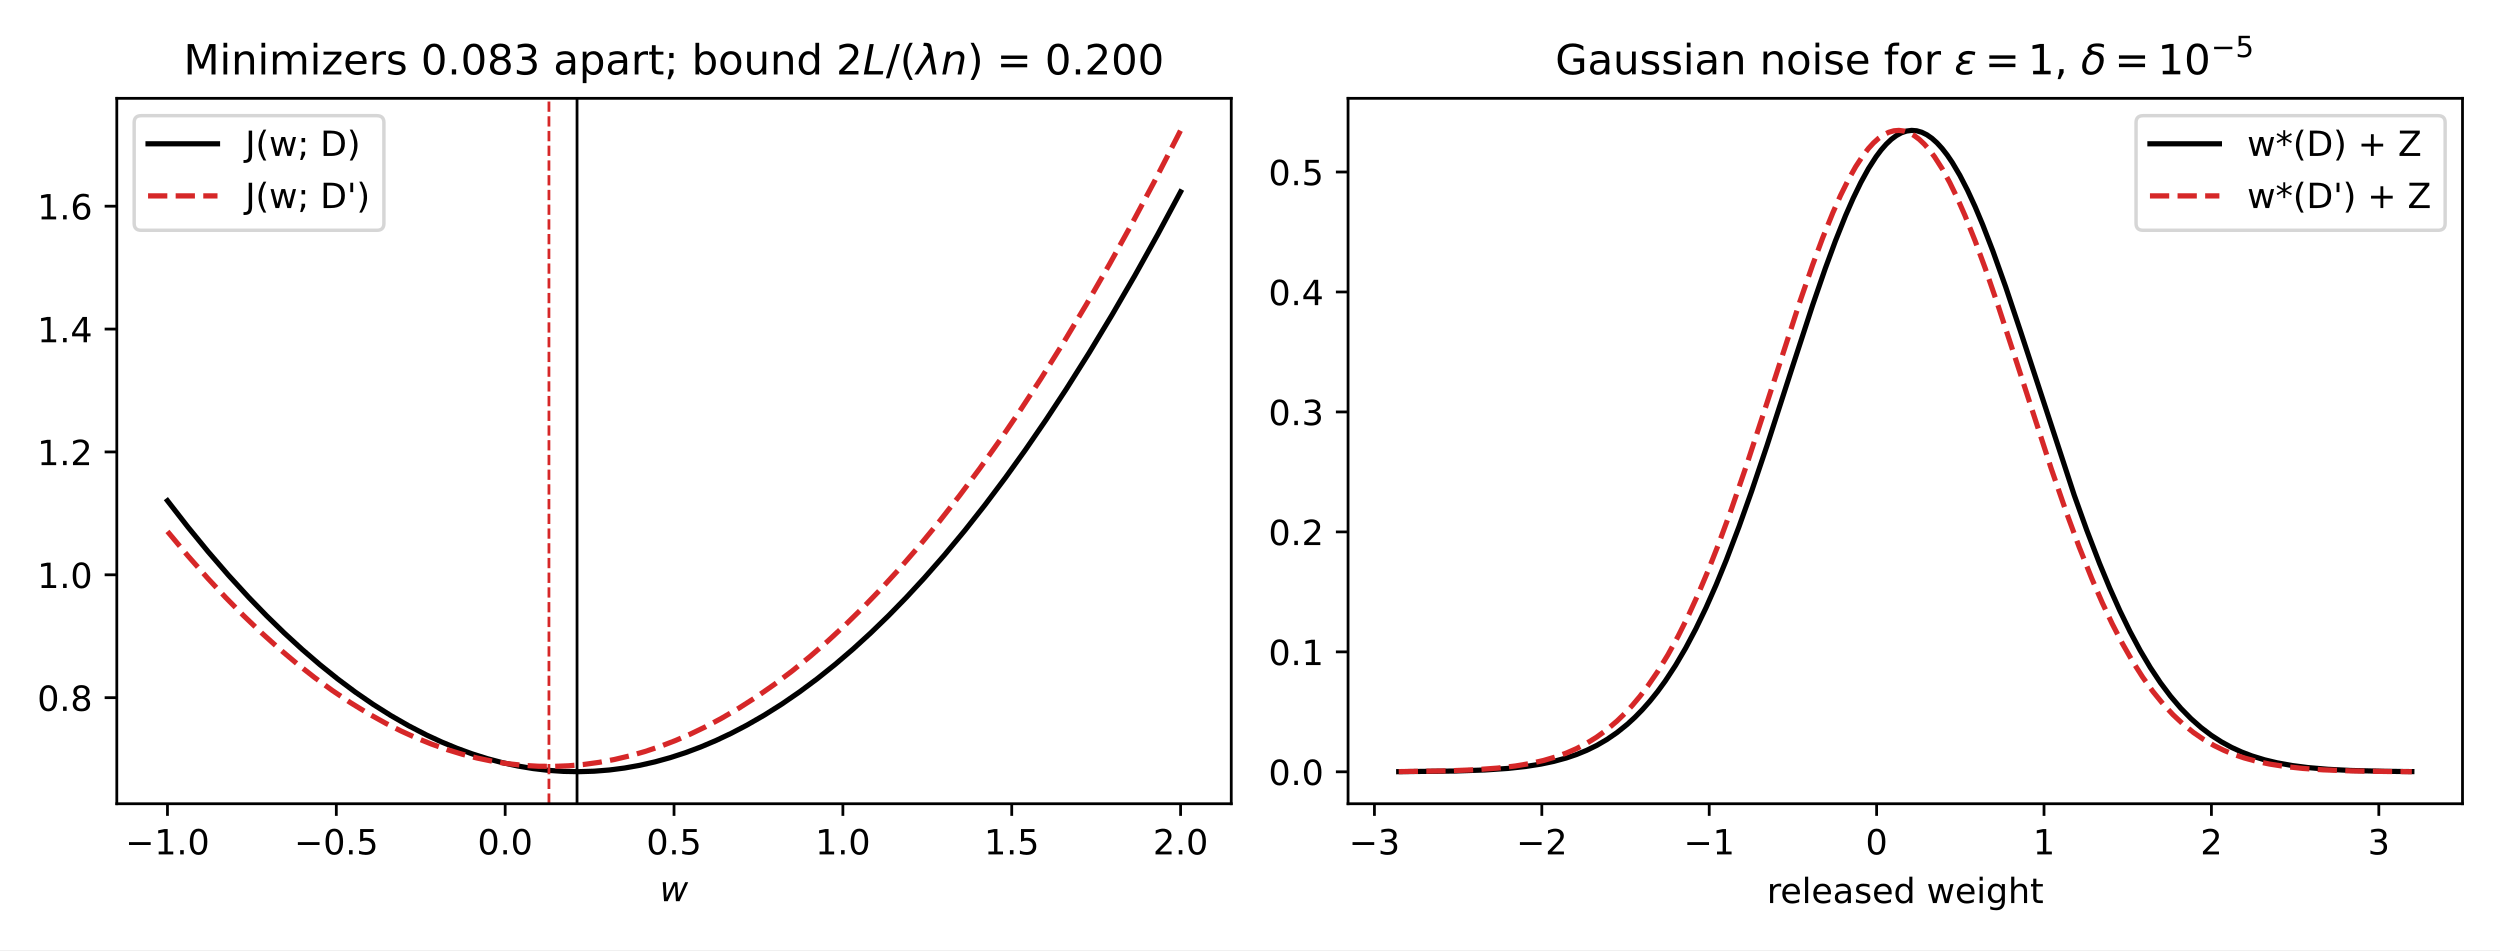
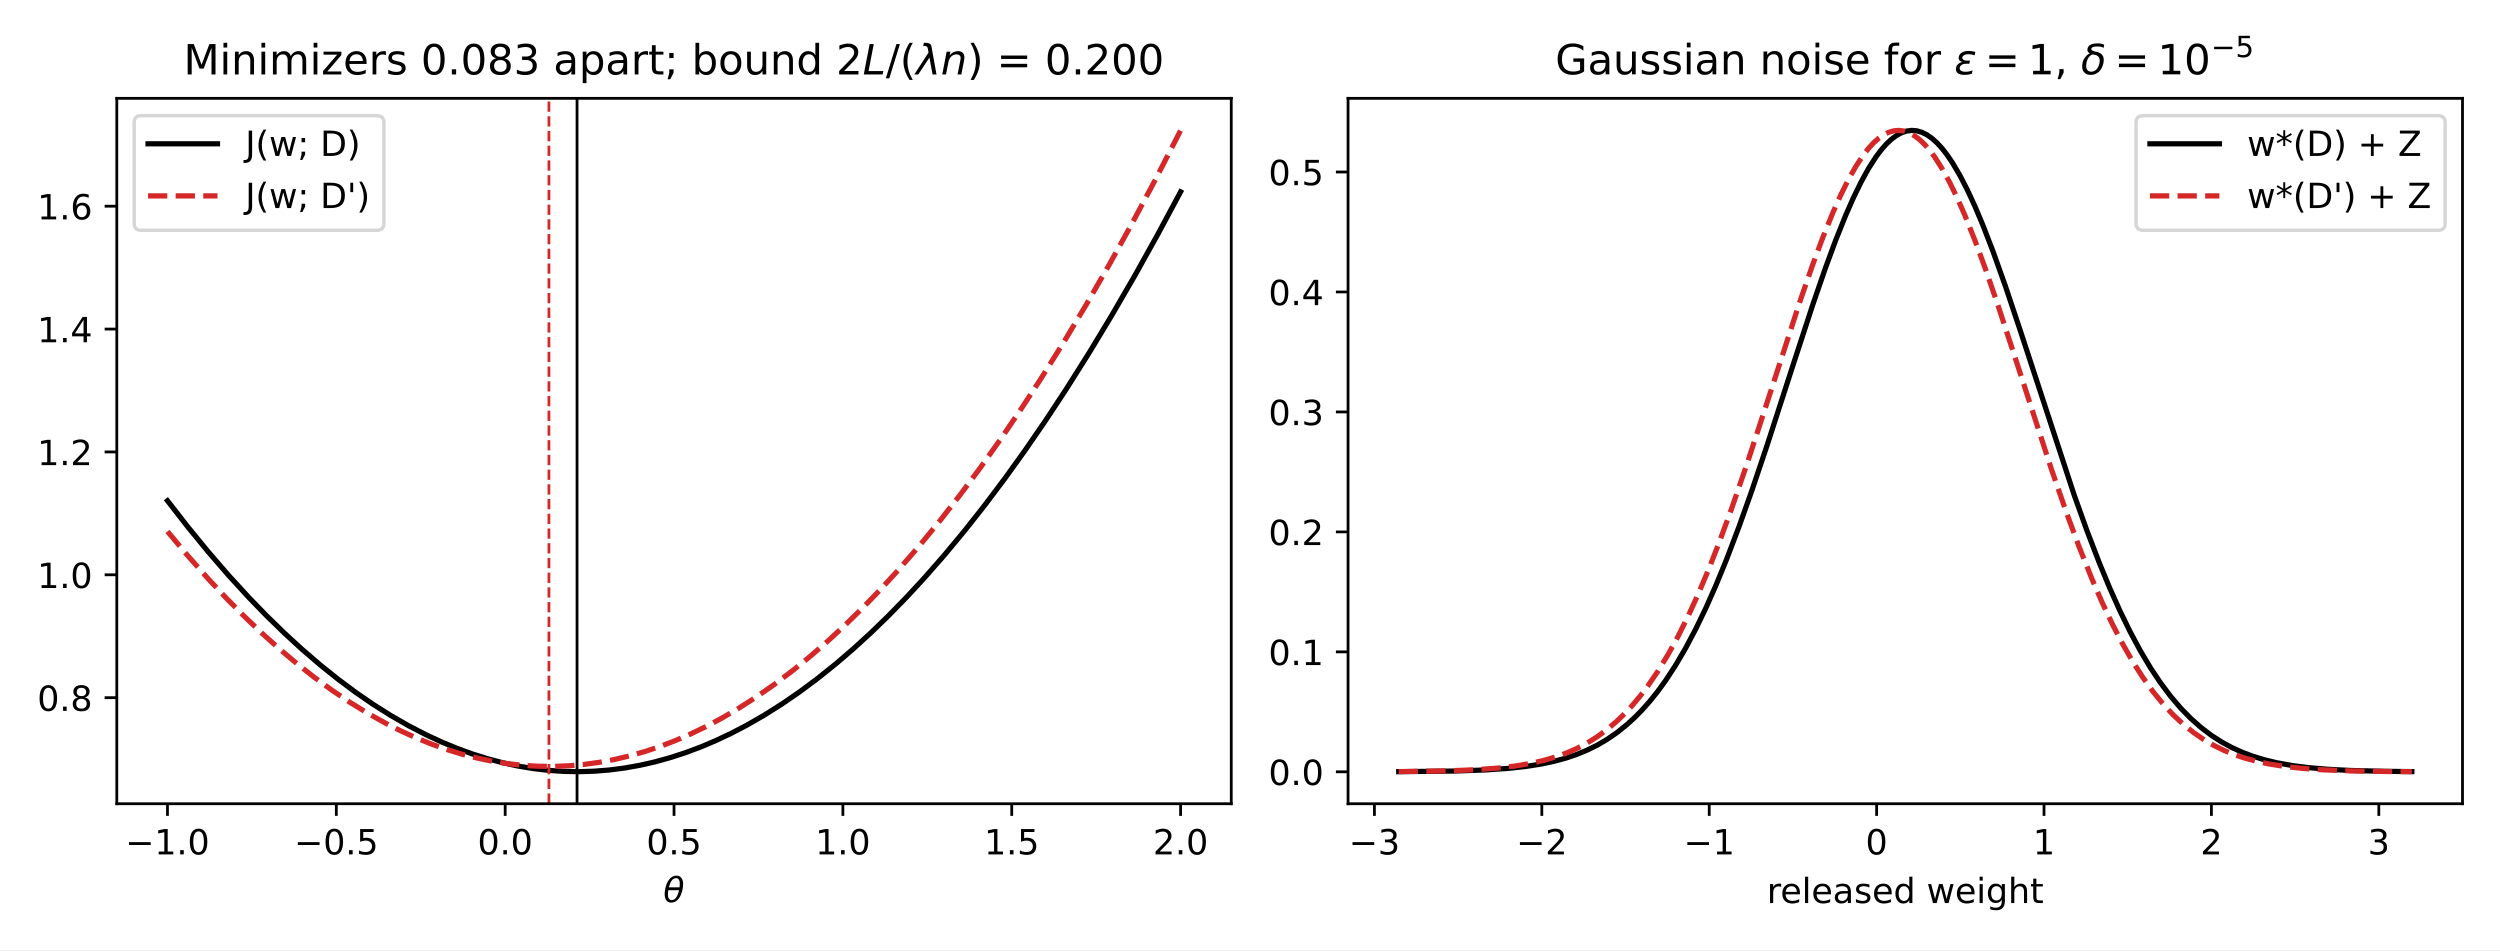
<svg xmlns="http://www.w3.org/2000/svg" xmlns:xlink="http://www.w3.org/1999/xlink" width="720pt" height="273.6pt" viewBox="0 0 720 273.6" version="1.1">
  <defs>
    <style type="text/css">*{stroke-linejoin: round; stroke-linecap: butt}</style>
  </defs>
  <g id="figure_1">
    <g id="patch_1">
      <path d="M 0 273.6  L 720 273.6  L 720 0  L 0 0  z " style="fill: #ffffff" />
    </g>
    <g id="axes_1">
      <g id="patch_2">
        <path d="M 33.64 231.478  L 354.6 231.478  L 354.6 28.32  L 33.64 28.32  z " style="fill: #ffffff" />
      </g>
      <g id="matplotlib.axis_1">
        <g id="xtick_1">
          <g id="line2d_1">
            <defs>
              <path id="mea62a4b966" d="M 0 0  L 0 3.5  " style="stroke: #000000; stroke-width: 0.8" />
            </defs>
            <g>
              <use xlink:href="#mea62a4b966" x="48.229" y="231.478" style="stroke: #000000; stroke-width: 0.8" />
            </g>
          </g>
          <g id="text_1">
            <text style="font-size: 10px; font-family: 'DejaVu Sans', 'Bitstream Vera Sans', 'Computer Modern Sans Serif', 'Lucida Grande', 'Verdana', 'Geneva', 'Lucid', 'Arial', 'Helvetica', 'Avant Garde', sans-serif; text-anchor: middle" x="48.229" y="246.075" transform="rotate(-0 48.22909 246.0753)">−1.0</text>
          </g>
        </g>
        <g id="xtick_2">
          <g id="line2d_2">
            <g>
              <use xlink:href="#mea62a4b966" x="96.859" y="231.478" style="stroke: #000000; stroke-width: 0.8" />
            </g>
          </g>
          <g id="text_2">
            <text style="font-size: 10px; font-family: 'DejaVu Sans', 'Bitstream Vera Sans', 'Computer Modern Sans Serif', 'Lucida Grande', 'Verdana', 'Geneva', 'Lucid', 'Arial', 'Helvetica', 'Avant Garde', sans-serif; text-anchor: middle" x="96.859" y="246.075" transform="rotate(-0 96.85939 246.0753)">−0.5</text>
          </g>
        </g>
        <g id="xtick_3">
          <g id="line2d_3">
            <g>
              <use xlink:href="#mea62a4b966" x="145.49" y="231.478" style="stroke: #000000; stroke-width: 0.8" />
            </g>
          </g>
          <g id="text_3">
            <text style="font-size: 10px; font-family: 'DejaVu Sans', 'Bitstream Vera Sans', 'Computer Modern Sans Serif', 'Lucida Grande', 'Verdana', 'Geneva', 'Lucid', 'Arial', 'Helvetica', 'Avant Garde', sans-serif; text-anchor: middle" x="145.49" y="246.075" transform="rotate(-0 145.4897 246.0753)">0.0</text>
          </g>
        </g>
        <g id="xtick_4">
          <g id="line2d_4">
            <g>
              <use xlink:href="#mea62a4b966" x="194.12" y="231.478" style="stroke: #000000; stroke-width: 0.8" />
            </g>
          </g>
          <g id="text_4">
            <text style="font-size: 10px; font-family: 'DejaVu Sans', 'Bitstream Vera Sans', 'Computer Modern Sans Serif', 'Lucida Grande', 'Verdana', 'Geneva', 'Lucid', 'Arial', 'Helvetica', 'Avant Garde', sans-serif; text-anchor: middle" x="194.12" y="246.075" transform="rotate(-0 194.12 246.0753)">0.5</text>
          </g>
        </g>
        <g id="xtick_5">
          <g id="line2d_5">
            <g>
              <use xlink:href="#mea62a4b966" x="242.75" y="231.478" style="stroke: #000000; stroke-width: 0.8" />
            </g>
          </g>
          <g id="text_5">
            <text style="font-size: 10px; font-family: 'DejaVu Sans', 'Bitstream Vera Sans', 'Computer Modern Sans Serif', 'Lucida Grande', 'Verdana', 'Geneva', 'Lucid', 'Arial', 'Helvetica', 'Avant Garde', sans-serif; text-anchor: middle" x="242.75" y="246.075" transform="rotate(-0 242.7503 246.0753)">1.0</text>
          </g>
        </g>
        <g id="xtick_6">
          <g id="line2d_6">
            <g>
              <use xlink:href="#mea62a4b966" x="291.381" y="231.478" style="stroke: #000000; stroke-width: 0.8" />
            </g>
          </g>
          <g id="text_6">
            <text style="font-size: 10px; font-family: 'DejaVu Sans', 'Bitstream Vera Sans', 'Computer Modern Sans Serif', 'Lucida Grande', 'Verdana', 'Geneva', 'Lucid', 'Arial', 'Helvetica', 'Avant Garde', sans-serif; text-anchor: middle" x="291.381" y="246.075" transform="rotate(-0 291.3806 246.0753)">1.5</text>
          </g>
        </g>
        <g id="xtick_7">
          <g id="line2d_7">
            <g>
              <use xlink:href="#mea62a4b966" x="340.011" y="231.478" style="stroke: #000000; stroke-width: 0.8" />
            </g>
          </g>
          <g id="text_7">
            <text style="font-size: 10px; font-family: 'DejaVu Sans', 'Bitstream Vera Sans', 'Computer Modern Sans Serif', 'Lucida Grande', 'Verdana', 'Geneva', 'Lucid', 'Arial', 'Helvetica', 'Avant Garde', sans-serif; text-anchor: middle" x="340.011" y="246.075" transform="rotate(-0 340.0109 246.0753)">2.0</text>
          </g>
        </g>
        <g id="text_8">
-           <g transform="translate(190.02 260.0753)">
+           <g transform="translate(191.02 260.1777)">
            <text>
-               <tspan x="0" y="-0.531" style="font-style: oblique; font-size: 10px; font-family: 'DejaVu Sans'">w</tspan>
+               <tspan x="0" y="-0.328" style="font-style: oblique; font-size: 10px; font-family: 'DejaVu Sans'">θ</tspan>
            </text>
          </g>
        </g>
      </g>
      <g id="matplotlib.axis_2">
        <g id="ytick_1">
          <g id="line2d_8">
            <defs>
              <path id="m6719e6b8e5" d="M 0 0  L -3.5 0  " style="stroke: #000000; stroke-width: 0.8" />
            </defs>
            <g>
              <use xlink:href="#m6719e6b8e5" x="33.64" y="200.931" style="stroke: #000000; stroke-width: 0.8" />
            </g>
          </g>
          <g id="text_9">
            <text style="font-size: 10px; font-family: 'DejaVu Sans', 'Bitstream Vera Sans', 'Computer Modern Sans Serif', 'Lucida Grande', 'Verdana', 'Geneva', 'Lucid', 'Arial', 'Helvetica', 'Avant Garde', sans-serif; text-anchor: end" x="26.64" y="204.729" transform="rotate(-0 26.64 204.7295)">0.8</text>
          </g>
        </g>
        <g id="ytick_2">
          <g id="line2d_9">
            <g>
              <use xlink:href="#m6719e6b8e5" x="33.64" y="165.546" style="stroke: #000000; stroke-width: 0.8" />
            </g>
          </g>
          <g id="text_10">
            <text style="font-size: 10px; font-family: 'DejaVu Sans', 'Bitstream Vera Sans', 'Computer Modern Sans Serif', 'Lucida Grande', 'Verdana', 'Geneva', 'Lucid', 'Arial', 'Helvetica', 'Avant Garde', sans-serif; text-anchor: end" x="26.64" y="169.345" transform="rotate(-0 26.64 169.3446)">1.0</text>
          </g>
        </g>
        <g id="ytick_3">
          <g id="line2d_10">
            <g>
              <use xlink:href="#m6719e6b8e5" x="33.64" y="130.161" style="stroke: #000000; stroke-width: 0.8" />
            </g>
          </g>
          <g id="text_11">
            <text style="font-size: 10px; font-family: 'DejaVu Sans', 'Bitstream Vera Sans', 'Computer Modern Sans Serif', 'Lucida Grande', 'Verdana', 'Geneva', 'Lucid', 'Arial', 'Helvetica', 'Avant Garde', sans-serif; text-anchor: end" x="26.64" y="133.96" transform="rotate(-0 26.64 133.9597)">1.2</text>
          </g>
        </g>
        <g id="ytick_4">
          <g id="line2d_11">
            <g>
              <use xlink:href="#m6719e6b8e5" x="33.64" y="94.776" style="stroke: #000000; stroke-width: 0.8" />
            </g>
          </g>
          <g id="text_12">
            <text style="font-size: 10px; font-family: 'DejaVu Sans', 'Bitstream Vera Sans', 'Computer Modern Sans Serif', 'Lucida Grande', 'Verdana', 'Geneva', 'Lucid', 'Arial', 'Helvetica', 'Avant Garde', sans-serif; text-anchor: end" x="26.64" y="98.575" transform="rotate(-0 26.64 98.57486)">1.4</text>
          </g>
        </g>
        <g id="ytick_5">
          <g id="line2d_12">
            <g>
              <use xlink:href="#m6719e6b8e5" x="33.64" y="59.391" style="stroke: #000000; stroke-width: 0.8" />
            </g>
          </g>
          <g id="text_13">
            <text style="font-size: 10px; font-family: 'DejaVu Sans', 'Bitstream Vera Sans', 'Computer Modern Sans Serif', 'Lucida Grande', 'Verdana', 'Geneva', 'Lucid', 'Arial', 'Helvetica', 'Avant Garde', sans-serif; text-anchor: end" x="26.64" y="63.19" transform="rotate(-0 26.64 63.18998)">1.6</text>
          </g>
        </g>
      </g>
      <g id="line2d_13">
        <path d="M 48.229 144.206  L 54.079 151.73  L 59.93 158.877  L 65.78 165.646  L 71.63 172.036  L 76.749 177.315  L 81.868 182.303  L 86.987 186.999  L 92.106 191.403  L 97.225 195.515  L 102.344 199.333  L 107.463 202.858  L 112.582 206.089  L 117.701 209.027  L 122.82 211.67  L 127.208 213.701  L 131.595 215.516  L 135.983 217.115  L 140.371 218.497  L 144.758 219.662  L 149.146 220.611  L 153.534 221.344  L 157.922 221.86  L 162.309 222.159  L 166.697 222.242  L 171.085 222.109  L 175.472 221.759  L 179.86 221.194  L 184.248 220.412  L 188.635 219.415  L 193.023 218.203  L 197.411 216.775  L 201.798 215.132  L 206.186 213.274  L 210.574 211.201  L 214.962 208.914  L 220.081 205.976  L 225.2 202.747  L 230.318 199.228  L 235.437 195.419  L 240.556 191.32  L 245.675 186.934  L 250.794 182.259  L 255.913 177.297  L 261.032 172.049  L 266.151 166.514  L 272.002 159.839  L 277.852 152.793  L 283.702 145.376  L 289.552 137.59  L 295.403 129.435  L 301.253 120.912  L 307.103 112.024  L 313.685 101.587  L 320.266 90.689  L 326.848 79.333  L 333.429 67.518  L 340.011 55.247  L 340.011 55.247  " clip-path="url(#p23db9312e7)" style="fill: none; stroke: #000000; stroke-width: 1.5; stroke-linecap: square" />
      </g>
      <g id="line2d_14">
        <path d="M 48.229 153.052  L 54.079 160.044  L 59.93 166.659  L 65.049 172.137  L 70.168 177.325  L 75.287 182.222  L 80.406 186.827  L 85.525 191.141  L 90.643 195.163  L 95.762 198.893  L 100.881 202.329  L 106 205.472  L 111.119 208.322  L 115.507 210.531  L 119.895 212.524  L 124.282 214.3  L 128.67 215.86  L 133.058 217.204  L 137.446 218.331  L 141.833 219.242  L 146.221 219.936  L 150.609 220.414  L 154.996 220.675  L 159.384 220.72  L 163.772 220.548  L 168.159 220.16  L 172.547 219.555  L 176.935 218.735  L 181.323 217.698  L 185.71 216.446  L 190.098 214.978  L 194.486 213.294  L 198.873 211.395  L 203.261 209.282  L 207.649 206.953  L 212.768 203.965  L 217.887 200.686  L 223.006 197.116  L 228.125 193.256  L 233.244 189.105  L 238.363 184.665  L 243.482 179.936  L 248.601 174.919  L 253.72 169.615  L 258.839 164.024  L 264.689 157.283  L 270.539 150.169  L 276.389 142.684  L 282.24 134.827  L 288.09 126.601  L 293.94 118.006  L 299.79 109.043  L 306.372 98.522  L 312.953 87.538  L 319.535 76.093  L 326.117 64.188  L 332.698 51.826  L 339.28 39.007  L 340.011 37.554  L 340.011 37.554  " clip-path="url(#p23db9312e7)" style="fill: none; stroke-dasharray: 5.55,2.4; stroke-dashoffset: 0; stroke: #d62728; stroke-width: 1.5" />
      </g>
      <g id="line2d_15">
        <path d="M 166.187 231.478  L 166.187 28.32  " clip-path="url(#p23db9312e7)" style="fill: none; stroke: #000000; stroke-width: 0.8; stroke-linecap: square" />
      </g>
      <g id="line2d_16">
        <path d="M 158.095 231.478  L 158.095 28.32  " clip-path="url(#p23db9312e7)" style="fill: none; stroke-dasharray: 2.96,1.28; stroke-dashoffset: 0; stroke: #d62728; stroke-width: 0.8" />
      </g>
      <g id="patch_3">
        <path d="M 33.64 231.478  L 33.64 28.32  " style="fill: none; stroke: #000000; stroke-width: 0.8; stroke-linejoin: miter; stroke-linecap: square" />
      </g>
      <g id="patch_4">
        <path d="M 354.6 231.478  L 354.6 28.32  " style="fill: none; stroke: #000000; stroke-width: 0.8; stroke-linejoin: miter; stroke-linecap: square" />
      </g>
      <g id="patch_5">
        <path d="M 33.64 231.478  L 354.6 231.478  " style="fill: none; stroke: #000000; stroke-width: 0.8; stroke-linejoin: miter; stroke-linecap: square" />
      </g>
      <g id="patch_6">
        <path d="M 33.64 28.32  L 354.6 28.32  " style="fill: none; stroke: #000000; stroke-width: 0.8; stroke-linejoin: miter; stroke-linecap: square" />
      </g>
      <g id="text_14">
        <g transform="translate(52.88 22.32)">
          <text>
            <tspan x="0" y="-0.875" style="font-size: 12px; font-family: 'DejaVu Sans'">M</tspan>
            <tspan x="10.354" y="-0.875" style="font-size: 12px; font-family: 'DejaVu Sans'">i</tspan>
            <tspan x="13.688" y="-0.875" style="font-size: 12px; font-family: 'DejaVu Sans'">n</tspan>
            <tspan x="21.293" y="-0.875" style="font-size: 12px; font-family: 'DejaVu Sans'">i</tspan>
            <tspan x="24.627" y="-0.875" style="font-size: 12px; font-family: 'DejaVu Sans'">m</tspan>
            <tspan x="36.316" y="-0.875" style="font-size: 12px; font-family: 'DejaVu Sans'">i</tspan>
            <tspan x="39.65" y="-0.875" style="font-size: 12px; font-family: 'DejaVu Sans'">z</tspan>
            <tspan x="45.949" y="-0.875" style="font-size: 12px; font-family: 'DejaVu Sans'">e</tspan>
            <tspan x="53.332" y="-0.875" style="font-size: 12px; font-family: 'DejaVu Sans'">r</tspan>
            <tspan x="58.266" y="-0.875" style="font-size: 12px; font-family: 'DejaVu Sans'">s</tspan>
            <tspan x="64.518" y="-0.875" style="font-size: 12px; font-family: 'DejaVu Sans'"> </tspan>
            <tspan x="68.332" y="-0.875" style="font-size: 12px; font-family: 'DejaVu Sans'">0</tspan>
            <tspan x="75.967" y="-0.875" style="font-size: 12px; font-family: 'DejaVu Sans'">.</tspan>
            <tspan x="79.781" y="-0.875" style="font-size: 12px; font-family: 'DejaVu Sans'">0</tspan>
            <tspan x="87.416" y="-0.875" style="font-size: 12px; font-family: 'DejaVu Sans'">8</tspan>
            <tspan x="95.051" y="-0.875" style="font-size: 12px; font-family: 'DejaVu Sans'">3</tspan>
            <tspan x="102.686" y="-0.875" style="font-size: 12px; font-family: 'DejaVu Sans'"> </tspan>
            <tspan x="106.5" y="-0.875" style="font-size: 12px; font-family: 'DejaVu Sans'">a</tspan>
            <tspan x="113.854" y="-0.875" style="font-size: 12px; font-family: 'DejaVu Sans'">p</tspan>
            <tspan x="121.471" y="-0.875" style="font-size: 12px; font-family: 'DejaVu Sans'">a</tspan>
            <tspan x="128.824" y="-0.875" style="font-size: 12px; font-family: 'DejaVu Sans'">r</tspan>
            <tspan x="133.758" y="-0.875" style="font-size: 12px; font-family: 'DejaVu Sans'">t</tspan>
            <tspan x="138.463" y="-0.875" style="font-size: 12px; font-family: 'DejaVu Sans'">;</tspan>
            <tspan x="142.506" y="-0.875" style="font-size: 12px; font-family: 'DejaVu Sans'"> </tspan>
            <tspan x="146.32" y="-0.875" style="font-size: 12px; font-family: 'DejaVu Sans'">b</tspan>
            <tspan x="153.938" y="-0.875" style="font-size: 12px; font-family: 'DejaVu Sans'">o</tspan>
            <tspan x="161.279" y="-0.875" style="font-size: 12px; font-family: 'DejaVu Sans'">u</tspan>
            <tspan x="168.885" y="-0.875" style="font-size: 12px; font-family: 'DejaVu Sans'">n</tspan>
            <tspan x="176.49" y="-0.875" style="font-size: 12px; font-family: 'DejaVu Sans'">d</tspan>
            <tspan x="184.107" y="-0.875" style="font-size: 12px; font-family: 'DejaVu Sans'"> </tspan>
            <tspan x="187.922" y="-0.875" style="font-size: 12px; font-family: 'DejaVu Sans'">2</tspan>
            <tspan x="202.242" y="-0.875" style="font-size: 12px; font-family: 'DejaVu Sans'">/</tspan>
            <tspan x="206.285" y="-0.875" style="font-size: 12px; font-family: 'DejaVu Sans'">(</tspan>
            <tspan x="225.674" y="-0.875" style="font-size: 12px; font-family: 'DejaVu Sans'">)</tspan>
            <tspan x="230.355" y="-0.875" style="font-size: 12px; font-family: 'DejaVu Sans'"> </tspan>
            <tspan x="234.17" y="-0.875" style="font-size: 12px; font-family: 'DejaVu Sans'">=</tspan>
            <tspan x="244.225" y="-0.875" style="font-size: 12px; font-family: 'DejaVu Sans'"> </tspan>
            <tspan x="248.039" y="-0.875" style="font-size: 12px; font-family: 'DejaVu Sans'">0</tspan>
            <tspan x="255.674" y="-0.875" style="font-size: 12px; font-family: 'DejaVu Sans'">.</tspan>
            <tspan x="259.488" y="-0.875" style="font-size: 12px; font-family: 'DejaVu Sans'">2</tspan>
            <tspan x="267.123" y="-0.875" style="font-size: 12px; font-family: 'DejaVu Sans'">0</tspan>
            <tspan x="274.758" y="-0.875" style="font-size: 12px; font-family: 'DejaVu Sans'">0</tspan>
            <tspan x="195.557" y="-0.875" style="font-style: oblique; font-size: 12px; font-family: 'DejaVu Sans'">L</tspan>
            <tspan x="210.967" y="-0.875" style="font-style: oblique; font-size: 12px; font-family: 'DejaVu Sans'">λ</tspan>
            <tspan x="218.068" y="-0.875" style="font-style: oblique; font-size: 12px; font-family: 'DejaVu Sans'">n</tspan>
          </text>
        </g>
      </g>
      <g id="legend_1">
        <g id="patch_7">
          <path d="M 40.64 66.322  L 108.567 66.322  Q 110.567 66.322 110.567 64.322  L 110.567 35.32  Q 110.567 33.32 108.567 33.32  L 40.64 33.32  Q 38.64 33.32 38.64 35.32  L 38.64 64.322  Q 38.64 66.322 40.64 66.322  z " style="fill: #ffffff; opacity: 0.8; stroke: #cccccc; stroke-linejoin: miter" />
        </g>
        <g id="line2d_17">
          <path d="M 42.64 41.418  L 52.64 41.418  L 62.64 41.418  " style="fill: none; stroke: #000000; stroke-width: 1.5; stroke-linecap: square" />
        </g>
        <g id="text_15">
          <text style="font-size: 10px; font-family: 'DejaVu Sans', 'Bitstream Vera Sans', 'Computer Modern Sans Serif', 'Lucida Grande', 'Verdana', 'Geneva', 'Lucid', 'Arial', 'Helvetica', 'Avant Garde', sans-serif; text-anchor: start" x="70.64" y="44.918" transform="rotate(-0 70.64 44.91844)">J(w; D)</text>
        </g>
        <g id="line2d_18">
          <path d="M 42.64 56.419  L 52.64 56.419  L 62.64 56.419  " style="fill: none; stroke-dasharray: 5.55,2.4; stroke-dashoffset: 0; stroke: #d62728; stroke-width: 1.5" />
        </g>
        <g id="text_16">
          <text style="font-size: 10px; font-family: 'DejaVu Sans', 'Bitstream Vera Sans', 'Computer Modern Sans Serif', 'Lucida Grande', 'Verdana', 'Geneva', 'Lucid', 'Arial', 'Helvetica', 'Avant Garde', sans-serif; text-anchor: start" x="70.64" y="59.919" transform="rotate(-0 70.64 59.91922)">J(w; D')</text>
        </g>
      </g>
    </g>
    <g id="axes_2">
      <g id="patch_8">
        <path d="M 388.24 231.478  L 709.2 231.478  L 709.2 28.32  L 388.24 28.32  z " style="fill: #ffffff" />
      </g>
      <g id="matplotlib.axis_3">
        <g id="xtick_8">
          <g id="line2d_19">
            <g>
              <use xlink:href="#mea62a4b966" x="395.834" y="231.478" style="stroke: #000000; stroke-width: 0.8" />
            </g>
          </g>
          <g id="text_17">
            <text style="font-size: 10px; font-family: 'DejaVu Sans', 'Bitstream Vera Sans', 'Computer Modern Sans Serif', 'Lucida Grande', 'Verdana', 'Geneva', 'Lucid', 'Arial', 'Helvetica', 'Avant Garde', sans-serif; text-anchor: middle" x="395.834" y="246.075" transform="rotate(-0 395.8337 246.0753)">−3</text>
          </g>
        </g>
        <g id="xtick_9">
          <g id="line2d_20">
            <g>
              <use xlink:href="#mea62a4b966" x="444.044" y="231.478" style="stroke: #000000; stroke-width: 0.8" />
            </g>
          </g>
          <g id="text_18">
            <text style="font-size: 10px; font-family: 'DejaVu Sans', 'Bitstream Vera Sans', 'Computer Modern Sans Serif', 'Lucida Grande', 'Verdana', 'Geneva', 'Lucid', 'Arial', 'Helvetica', 'Avant Garde', sans-serif; text-anchor: middle" x="444.044" y="246.075" transform="rotate(-0 444.0445 246.0753)">−2</text>
          </g>
        </g>
        <g id="xtick_10">
          <g id="line2d_21">
            <g>
              <use xlink:href="#mea62a4b966" x="492.255" y="231.478" style="stroke: #000000; stroke-width: 0.8" />
            </g>
          </g>
          <g id="text_19">
            <text style="font-size: 10px; font-family: 'DejaVu Sans', 'Bitstream Vera Sans', 'Computer Modern Sans Serif', 'Lucida Grande', 'Verdana', 'Geneva', 'Lucid', 'Arial', 'Helvetica', 'Avant Garde', sans-serif; text-anchor: middle" x="492.255" y="246.075" transform="rotate(-0 492.2553 246.0753)">−1</text>
          </g>
        </g>
        <g id="xtick_11">
          <g id="line2d_22">
            <g>
              <use xlink:href="#mea62a4b966" x="540.466" y="231.478" style="stroke: #000000; stroke-width: 0.8" />
            </g>
          </g>
          <g id="text_20">
            <text style="font-size: 10px; font-family: 'DejaVu Sans', 'Bitstream Vera Sans', 'Computer Modern Sans Serif', 'Lucida Grande', 'Verdana', 'Geneva', 'Lucid', 'Arial', 'Helvetica', 'Avant Garde', sans-serif; text-anchor: middle" x="540.466" y="246.075" transform="rotate(-0 540.4661 246.0753)">0</text>
          </g>
        </g>
        <g id="xtick_12">
          <g id="line2d_23">
            <g>
              <use xlink:href="#mea62a4b966" x="588.677" y="231.478" style="stroke: #000000; stroke-width: 0.8" />
            </g>
          </g>
          <g id="text_21">
            <text style="font-size: 10px; font-family: 'DejaVu Sans', 'Bitstream Vera Sans', 'Computer Modern Sans Serif', 'Lucida Grande', 'Verdana', 'Geneva', 'Lucid', 'Arial', 'Helvetica', 'Avant Garde', sans-serif; text-anchor: middle" x="588.677" y="246.075" transform="rotate(-0 588.6769 246.0753)">1</text>
          </g>
        </g>
        <g id="xtick_13">
          <g id="line2d_24">
            <g>
              <use xlink:href="#mea62a4b966" x="636.888" y="231.478" style="stroke: #000000; stroke-width: 0.8" />
            </g>
          </g>
          <g id="text_22">
            <text style="font-size: 10px; font-family: 'DejaVu Sans', 'Bitstream Vera Sans', 'Computer Modern Sans Serif', 'Lucida Grande', 'Verdana', 'Geneva', 'Lucid', 'Arial', 'Helvetica', 'Avant Garde', sans-serif; text-anchor: middle" x="636.888" y="246.075" transform="rotate(-0 636.8877 246.0753)">2</text>
          </g>
        </g>
        <g id="xtick_14">
          <g id="line2d_25">
            <g>
              <use xlink:href="#mea62a4b966" x="685.099" y="231.478" style="stroke: #000000; stroke-width: 0.8" />
            </g>
          </g>
          <g id="text_23">
            <text style="font-size: 10px; font-family: 'DejaVu Sans', 'Bitstream Vera Sans', 'Computer Modern Sans Serif', 'Lucida Grande', 'Verdana', 'Geneva', 'Lucid', 'Arial', 'Helvetica', 'Avant Garde', sans-serif; text-anchor: middle" x="685.099" y="246.075" transform="rotate(-0 685.0985 246.0753)">3</text>
          </g>
        </g>
        <g id="text_24">
          <text style="font-size: 10px; font-family: 'DejaVu Sans', 'Bitstream Vera Sans', 'Computer Modern Sans Serif', 'Lucida Grande', 'Verdana', 'Geneva', 'Lucid', 'Arial', 'Helvetica', 'Avant Garde', sans-serif; text-anchor: middle" x="548.72" y="260.076" transform="rotate(-0 548.72 260.0761)">released weight</text>
        </g>
      </g>
      <g id="matplotlib.axis_4">
        <g id="ytick_6">
          <g id="line2d_26">
            <g>
              <use xlink:href="#m6719e6b8e5" x="388.24" y="222.283" style="stroke: #000000; stroke-width: 0.8" />
            </g>
          </g>
          <g id="text_25">
            <text style="font-size: 10px; font-family: 'DejaVu Sans', 'Bitstream Vera Sans', 'Computer Modern Sans Serif', 'Lucida Grande', 'Verdana', 'Geneva', 'Lucid', 'Arial', 'Helvetica', 'Avant Garde', sans-serif; text-anchor: end" x="381.24" y="226.081" transform="rotate(-0 381.24 226.0815)">0.0</text>
          </g>
        </g>
        <g id="ytick_7">
          <g id="line2d_27">
            <g>
              <use xlink:href="#m6719e6b8e5" x="388.24" y="187.733" style="stroke: #000000; stroke-width: 0.8" />
            </g>
          </g>
          <g id="text_26">
            <text style="font-size: 10px; font-family: 'DejaVu Sans', 'Bitstream Vera Sans', 'Computer Modern Sans Serif', 'Lucida Grande', 'Verdana', 'Geneva', 'Lucid', 'Arial', 'Helvetica', 'Avant Garde', sans-serif; text-anchor: end" x="381.24" y="191.532" transform="rotate(-0 381.24 191.532)">0.1</text>
          </g>
        </g>
        <g id="ytick_8">
          <g id="line2d_28">
            <g>
              <use xlink:href="#m6719e6b8e5" x="388.24" y="153.184" style="stroke: #000000; stroke-width: 0.8" />
            </g>
          </g>
          <g id="text_27">
            <text style="font-size: 10px; font-family: 'DejaVu Sans', 'Bitstream Vera Sans', 'Computer Modern Sans Serif', 'Lucida Grande', 'Verdana', 'Geneva', 'Lucid', 'Arial', 'Helvetica', 'Avant Garde', sans-serif; text-anchor: end" x="381.24" y="156.983" transform="rotate(-0 381.24 156.9826)">0.2</text>
          </g>
        </g>
        <g id="ytick_9">
          <g id="line2d_29">
            <g>
              <use xlink:href="#m6719e6b8e5" x="388.24" y="118.634" style="stroke: #000000; stroke-width: 0.8" />
            </g>
          </g>
          <g id="text_28">
            <text style="font-size: 10px; font-family: 'DejaVu Sans', 'Bitstream Vera Sans', 'Computer Modern Sans Serif', 'Lucida Grande', 'Verdana', 'Geneva', 'Lucid', 'Arial', 'Helvetica', 'Avant Garde', sans-serif; text-anchor: end" x="381.24" y="122.433" transform="rotate(-0 381.24 122.4332)">0.3</text>
          </g>
        </g>
        <g id="ytick_10">
          <g id="line2d_30">
            <g>
              <use xlink:href="#m6719e6b8e5" x="388.24" y="84.085" style="stroke: #000000; stroke-width: 0.8" />
            </g>
          </g>
          <g id="text_29">
            <text style="font-size: 10px; font-family: 'DejaVu Sans', 'Bitstream Vera Sans', 'Computer Modern Sans Serif', 'Lucida Grande', 'Verdana', 'Geneva', 'Lucid', 'Arial', 'Helvetica', 'Avant Garde', sans-serif; text-anchor: end" x="381.24" y="87.884" transform="rotate(-0 381.24 87.88378)">0.4</text>
          </g>
        </g>
        <g id="ytick_11">
          <g id="line2d_31">
            <g>
              <use xlink:href="#m6719e6b8e5" x="388.24" y="49.536" style="stroke: #000000; stroke-width: 0.8" />
            </g>
          </g>
          <g id="text_30">
            <text style="font-size: 10px; font-family: 'DejaVu Sans', 'Bitstream Vera Sans', 'Computer Modern Sans Serif', 'Lucida Grande', 'Verdana', 'Geneva', 'Lucid', 'Arial', 'Helvetica', 'Avant Garde', sans-serif; text-anchor: end" x="381.24" y="53.334" transform="rotate(-0 381.24 53.33436)">0.5</text>
          </g>
        </g>
      </g>
      <g id="line2d_32">
        <path d="M 402.829 222.243  L 418.917 222.058  L 427.693 221.75  L 434.274 221.304  L 439.393 220.746  L 443.781 220.058  L 447.437 219.289  L 451.094 218.295  L 454.019 217.304  L 456.944 216.108  L 459.869 214.676  L 462.794 212.972  L 465.719 210.962  L 468.645 208.609  L 470.838 206.596  L 473.032 204.354  L 475.226 201.868  L 477.42 199.123  L 479.614 196.107  L 482.539 191.643  L 485.464 186.655  L 488.389 181.127  L 491.314 175.056  L 494.239 168.445  L 497.165 161.314  L 500.821 151.717  L 504.477 141.449  L 508.865 128.425  L 516.178 105.806  L 522.028 87.903  L 525.685 77.303  L 528.61 69.365  L 531.535 62.056  L 533.729 57.065  L 535.923 52.55  L 538.116 48.56  L 540.31 45.136  L 541.773 43.186  L 543.235 41.514  L 544.698 40.128  L 546.161 39.034  L 547.623 38.238  L 549.086 37.744  L 550.548 37.554  L 552.011 37.67  L 553.473 38.09  L 554.936 38.813  L 556.398 39.835  L 557.861 41.151  L 559.324 42.755  L 560.786 44.638  L 562.249 46.792  L 564.443 50.507  L 566.636 54.768  L 568.83 59.529  L 571.024 64.742  L 573.949 72.305  L 577.606 82.555  L 581.993 95.673  L 597.35 142.534  L 601.007 152.739  L 604.663 162.261  L 607.588 169.326  L 610.513 175.868  L 613.439 181.87  L 616.364 187.327  L 619.289 192.247  L 622.214 196.645  L 625.139 200.542  L 628.064 203.969  L 630.989 206.958  L 633.914 209.543  L 636.84 211.762  L 639.765 213.651  L 642.69 215.248  L 645.615 216.588  L 648.54 217.702  L 652.197 218.826  L 655.853 219.701  L 660.241 220.489  L 664.628 221.054  L 670.479 221.558  L 677.06 221.895  L 686.567 222.135  L 694.611 222.221  L 694.611 222.221  " clip-path="url(#pe33342b3e7)" style="fill: none; stroke: #000000; stroke-width: 1.5; stroke-linecap: square" />
      </g>
      <g id="line2d_33">
        <path d="M 402.829 222.221  L 416.723 222.013  L 424.768 221.693  L 431.349 221.204  L 436.468 220.597  L 440.856 219.851  L 444.512 219.02  L 448.169 217.95  L 451.094 216.886  L 454.019 215.606  L 456.944 214.077  L 459.869 212.264  L 462.794 210.13  L 465.719 207.64  L 467.913 205.516  L 470.107 203.155  L 472.301 200.542  L 474.495 197.665  L 477.42 193.395  L 480.345 188.607  L 483.27 183.285  L 486.195 177.419  L 489.12 171.012  L 492.046 164.075  L 494.971 156.635  L 498.627 146.691  L 503.015 133.962  L 508.134 118.352  L 518.372 86.849  L 522.028 76.311  L 524.953 68.443  L 527.878 61.219  L 530.072 56.301  L 532.266 51.869  L 534.46 47.967  L 536.654 44.638  L 538.116 42.755  L 539.579 41.151  L 541.042 39.835  L 542.504 38.813  L 543.967 38.09  L 545.429 37.67  L 546.892 37.554  L 548.354 37.744  L 549.817 38.238  L 551.279 39.034  L 552.742 40.128  L 554.205 41.514  L 555.667 43.186  L 557.13 45.136  L 559.324 48.56  L 561.517 52.55  L 563.711 57.065  L 565.905 62.056  L 568.83 69.365  L 571.755 77.303  L 575.412 87.903  L 580.531 103.534  L 590.769 135.018  L 595.156 147.684  L 598.813 157.563  L 602.469 166.71  L 605.394 173.453  L 608.32 179.661  L 611.245 185.324  L 614.17 190.446  L 617.095 195.039  L 620.02 199.123  L 622.945 202.725  L 625.87 205.875  L 628.795 208.609  L 631.721 210.962  L 634.646 212.972  L 637.571 214.676  L 640.496 216.108  L 643.421 217.304  L 646.346 218.295  L 650.003 219.289  L 653.659 220.058  L 658.047 220.746  L 663.166 221.304  L 669.016 221.712  L 677.06 222.022  L 688.029 222.2  L 694.611 222.243  L 694.611 222.243  " clip-path="url(#pe33342b3e7)" style="fill: none; stroke-dasharray: 5.55,2.4; stroke-dashoffset: 0; stroke: #d62728; stroke-width: 1.5" />
      </g>
      <g id="patch_9">
        <path d="M 388.24 231.478  L 388.24 28.32  " style="fill: none; stroke: #000000; stroke-width: 0.8; stroke-linejoin: miter; stroke-linecap: square" />
      </g>
      <g id="patch_10">
        <path d="M 709.2 231.478  L 709.2 28.32  " style="fill: none; stroke: #000000; stroke-width: 0.8; stroke-linejoin: miter; stroke-linecap: square" />
      </g>
      <g id="patch_11">
        <path d="M 388.24 231.478  L 709.2 231.478  " style="fill: none; stroke: #000000; stroke-width: 0.8; stroke-linejoin: miter; stroke-linecap: square" />
      </g>
      <g id="patch_12">
        <path d="M 388.24 28.32  L 709.2 28.32  " style="fill: none; stroke: #000000; stroke-width: 0.8; stroke-linejoin: miter; stroke-linecap: square" />
      </g>
      <g id="text_31">
        <g transform="translate(447.92 22.32)">
          <text>
            <tspan x="0" y="-0.919" style="font-size: 12px; font-family: 'DejaVu Sans'">G</tspan>
            <tspan x="9.299" y="-0.919" style="font-size: 12px; font-family: 'DejaVu Sans'">a</tspan>
            <tspan x="16.652" y="-0.919" style="font-size: 12px; font-family: 'DejaVu Sans'">u</tspan>
            <tspan x="24.258" y="-0.919" style="font-size: 12px; font-family: 'DejaVu Sans'">s</tspan>
            <tspan x="30.51" y="-0.919" style="font-size: 12px; font-family: 'DejaVu Sans'">s</tspan>
            <tspan x="36.762" y="-0.919" style="font-size: 12px; font-family: 'DejaVu Sans'">i</tspan>
            <tspan x="40.096" y="-0.919" style="font-size: 12px; font-family: 'DejaVu Sans'">a</tspan>
            <tspan x="47.449" y="-0.919" style="font-size: 12px; font-family: 'DejaVu Sans'">n</tspan>
            <tspan x="55.055" y="-0.919" style="font-size: 12px; font-family: 'DejaVu Sans'"> </tspan>
            <tspan x="58.869" y="-0.919" style="font-size: 12px; font-family: 'DejaVu Sans'">n</tspan>
            <tspan x="66.475" y="-0.919" style="font-size: 12px; font-family: 'DejaVu Sans'">o</tspan>
            <tspan x="73.816" y="-0.919" style="font-size: 12px; font-family: 'DejaVu Sans'">i</tspan>
            <tspan x="77.15" y="-0.919" style="font-size: 12px; font-family: 'DejaVu Sans'">s</tspan>
            <tspan x="83.402" y="-0.919" style="font-size: 12px; font-family: 'DejaVu Sans'">e</tspan>
            <tspan x="90.785" y="-0.919" style="font-size: 12px; font-family: 'DejaVu Sans'"> </tspan>
            <tspan x="94.6" y="-0.919" style="font-size: 12px; font-family: 'DejaVu Sans'">f</tspan>
            <tspan x="98.824" y="-0.919" style="font-size: 12px; font-family: 'DejaVu Sans'">o</tspan>
            <tspan x="106.166" y="-0.919" style="font-size: 12px; font-family: 'DejaVu Sans'">r</tspan>
            <tspan x="111.1" y="-0.919" style="font-size: 12px; font-family: 'DejaVu Sans'"> </tspan>
            <tspan x="123.738" y="-0.919" style="font-size: 12px; font-family: 'DejaVu Sans'">=</tspan>
            <tspan x="136.131" y="-0.919" style="font-size: 12px; font-family: 'DejaVu Sans'">1</tspan>
            <tspan x="143.766" y="-0.919" style="font-size: 12px; font-family: 'DejaVu Sans'">,</tspan>
            <tspan x="147.58" y="-0.919" style="font-size: 12px; font-family: 'DejaVu Sans'"> </tspan>
            <tspan x="161.074" y="-0.919" style="font-size: 12px; font-family: 'DejaVu Sans'">=</tspan>
            <tspan x="173.467" y="-0.919" style="font-size: 12px; font-family: 'DejaVu Sans'">1</tspan>
            <tspan x="181.102" y="-0.919" style="font-size: 12px; font-family: 'DejaVu Sans'">0</tspan>
            <tspan x="114.914" y="-0.919" style="font-style: oblique; font-size: 12px; font-family: 'DejaVu Sans'">ε</tspan>
            <tspan x="151.395" y="-0.919" style="font-style: oblique; font-size: 12px; font-family: 'DejaVu Sans'">δ</tspan>
            <tspan x="188.851" y="-5.875" style="font-size: 8.4px; font-family: 'DejaVu Sans'">−</tspan>
            <tspan x="195.889" y="-5.875" style="font-size: 8.4px; font-family: 'DejaVu Sans'">5</tspan>
          </text>
        </g>
      </g>
      <g id="legend_2">
        <g id="patch_13">
          <path d="M 617.184 66.322  L 702.2 66.322  Q 704.2 66.322 704.2 64.322  L 704.2 35.32  Q 704.2 33.32 702.2 33.32  L 617.184 33.32  Q 615.184 33.32 615.184 35.32  L 615.184 64.322  Q 615.184 66.322 617.184 66.322  z " style="fill: #ffffff; opacity: 0.8; stroke: #cccccc; stroke-linejoin: miter" />
        </g>
        <g id="line2d_34">
          <path d="M 619.184 41.418  L 629.184 41.418  L 639.184 41.418  " style="fill: none; stroke: #000000; stroke-width: 1.5; stroke-linecap: square" />
        </g>
        <g id="text_32">
          <text style="font-size: 10px; font-family: 'DejaVu Sans', 'Bitstream Vera Sans', 'Computer Modern Sans Serif', 'Lucida Grande', 'Verdana', 'Geneva', 'Lucid', 'Arial', 'Helvetica', 'Avant Garde', sans-serif; text-anchor: start" x="647.184" y="44.918" transform="rotate(-0 647.1844 44.91844)">w*(D) + Z</text>
        </g>
        <g id="line2d_35">
          <path d="M 619.184 56.419  L 629.184 56.419  L 639.184 56.419  " style="fill: none; stroke-dasharray: 5.55,2.4; stroke-dashoffset: 0; stroke: #d62728; stroke-width: 1.5" />
        </g>
        <g id="text_33">
          <text style="font-size: 10px; font-family: 'DejaVu Sans', 'Bitstream Vera Sans', 'Computer Modern Sans Serif', 'Lucida Grande', 'Verdana', 'Geneva', 'Lucid', 'Arial', 'Helvetica', 'Avant Garde', sans-serif; text-anchor: start" x="647.184" y="59.919" transform="rotate(-0 647.1844 59.91922)">w*(D') + Z</text>
        </g>
      </g>
    </g>
  </g>
  <defs>
    <clipPath id="p23db9312e7">
      <rect x="33.64" y="28.32" width="320.96" height="203.158" />
    </clipPath>
    <clipPath id="pe33342b3e7">
      <rect x="388.24" y="28.32" width="320.96" height="203.158" />
    </clipPath>
  </defs>
</svg>
